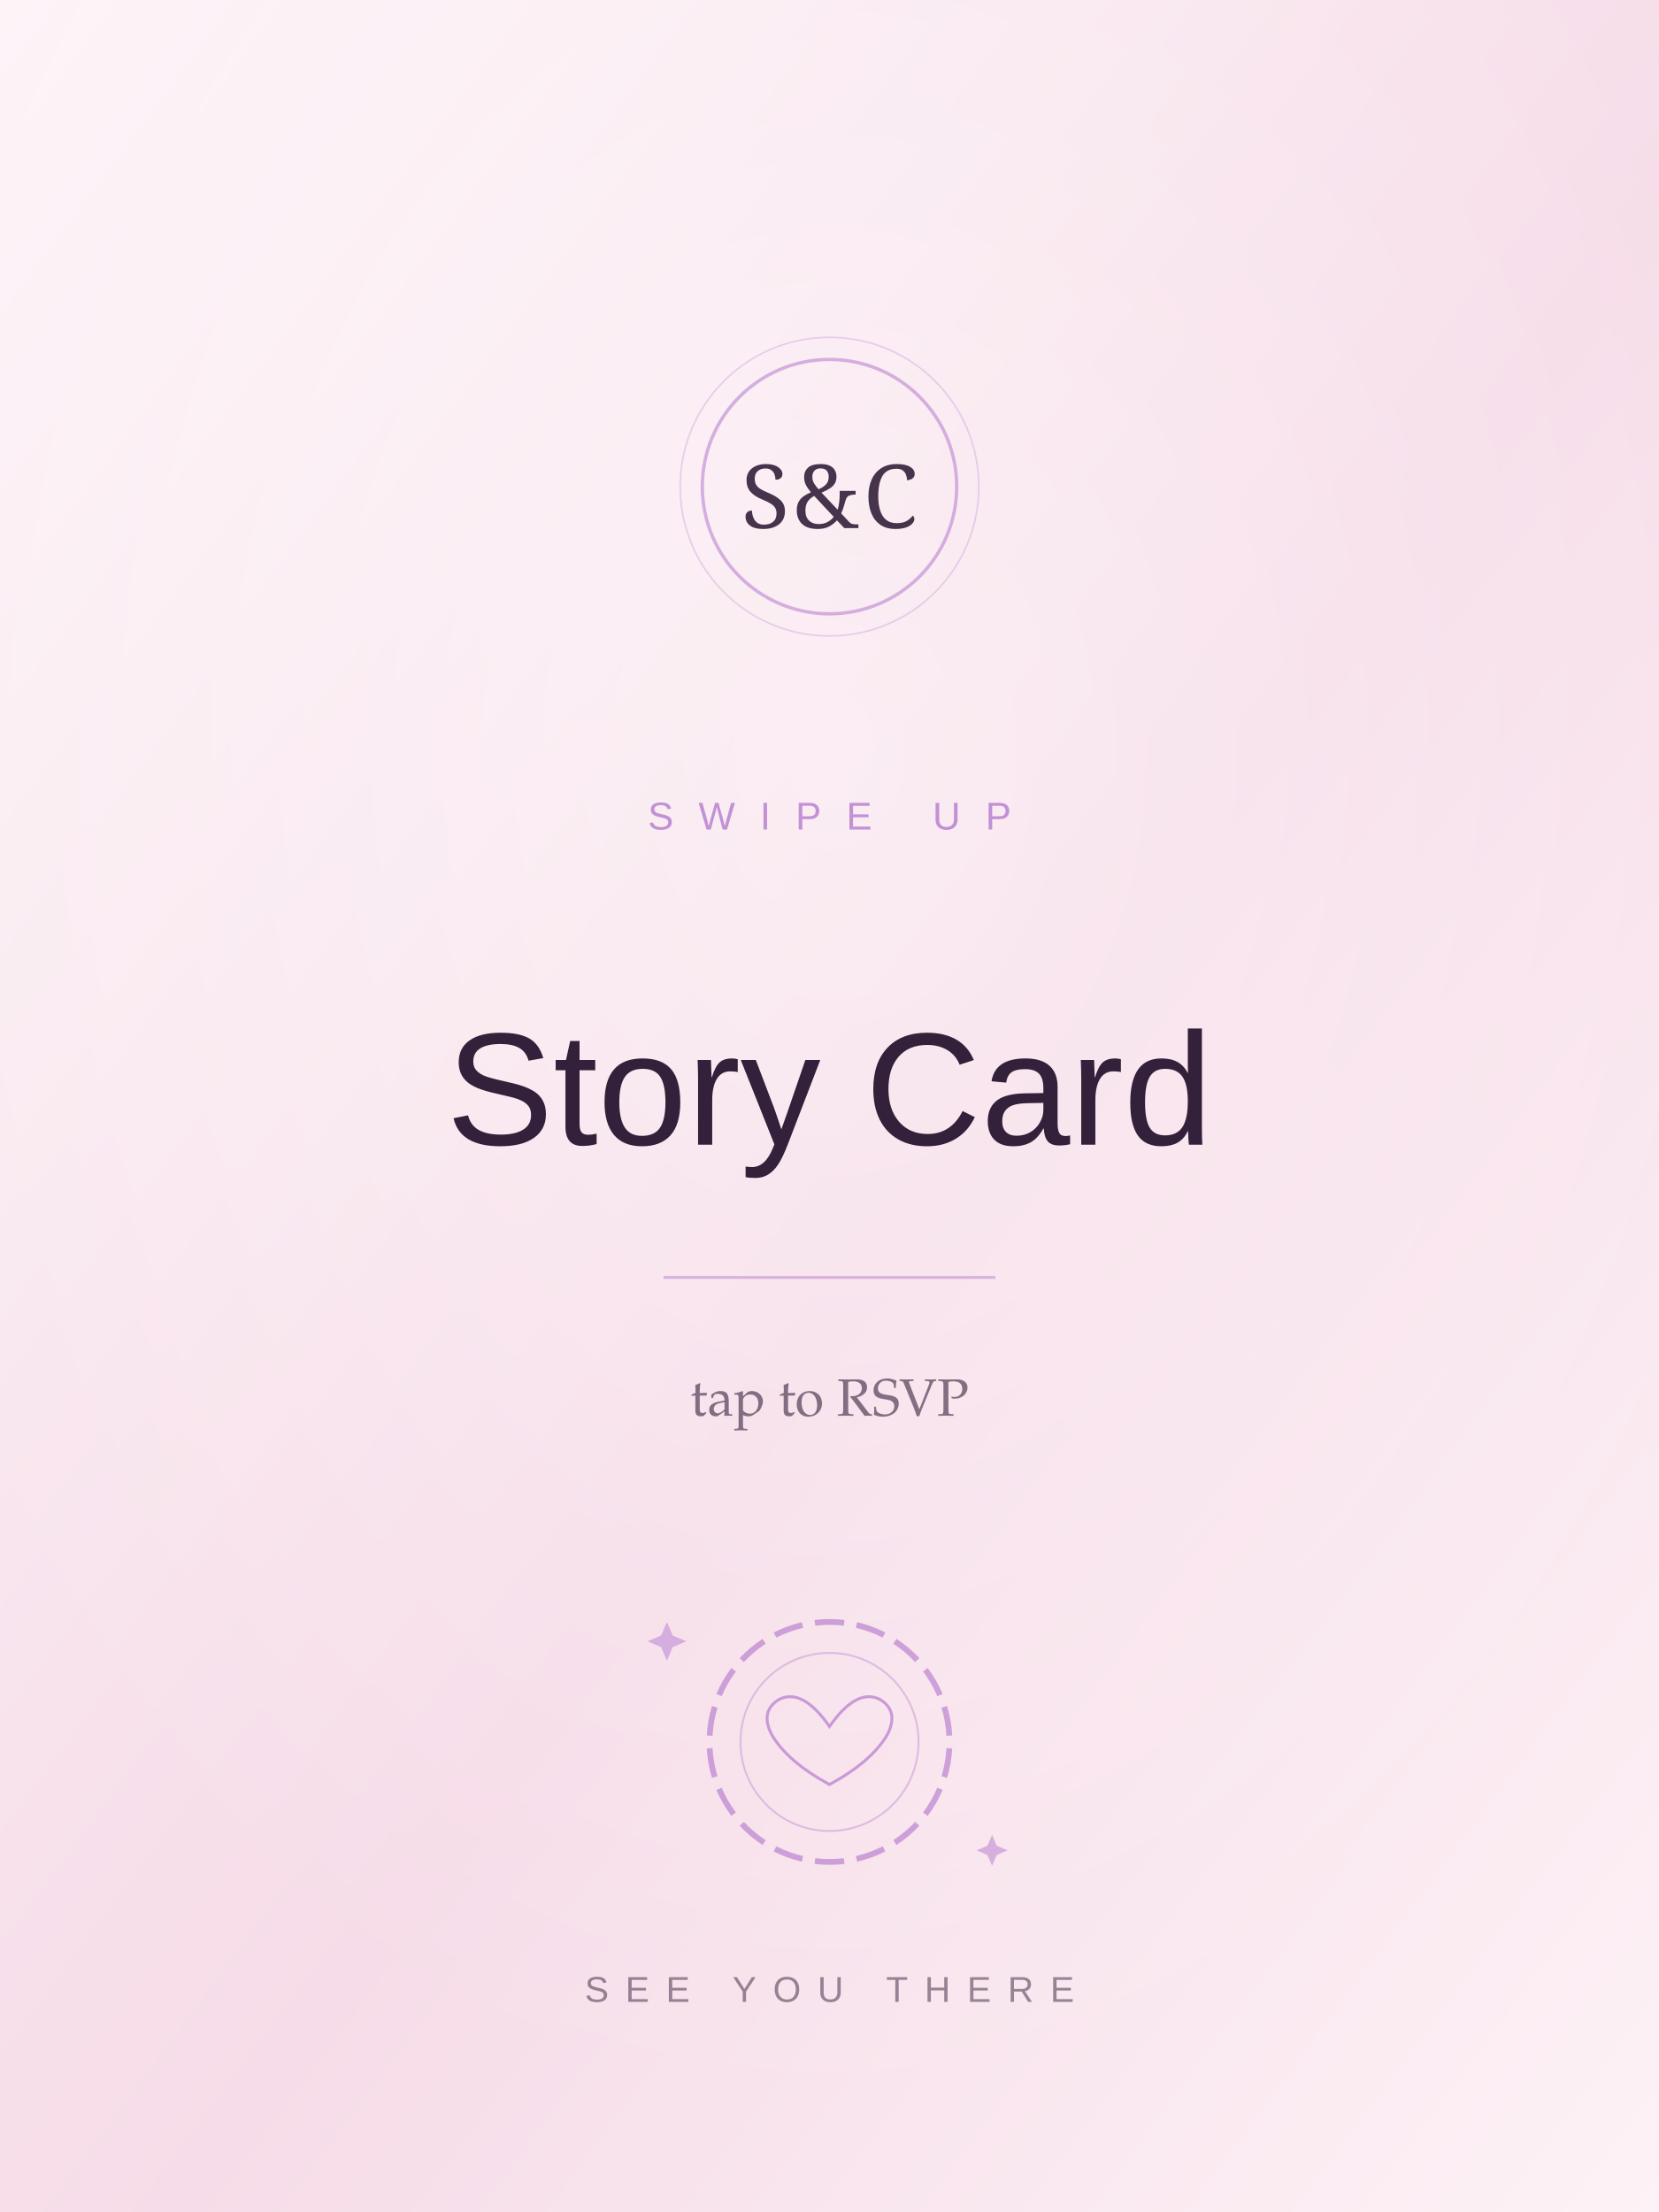
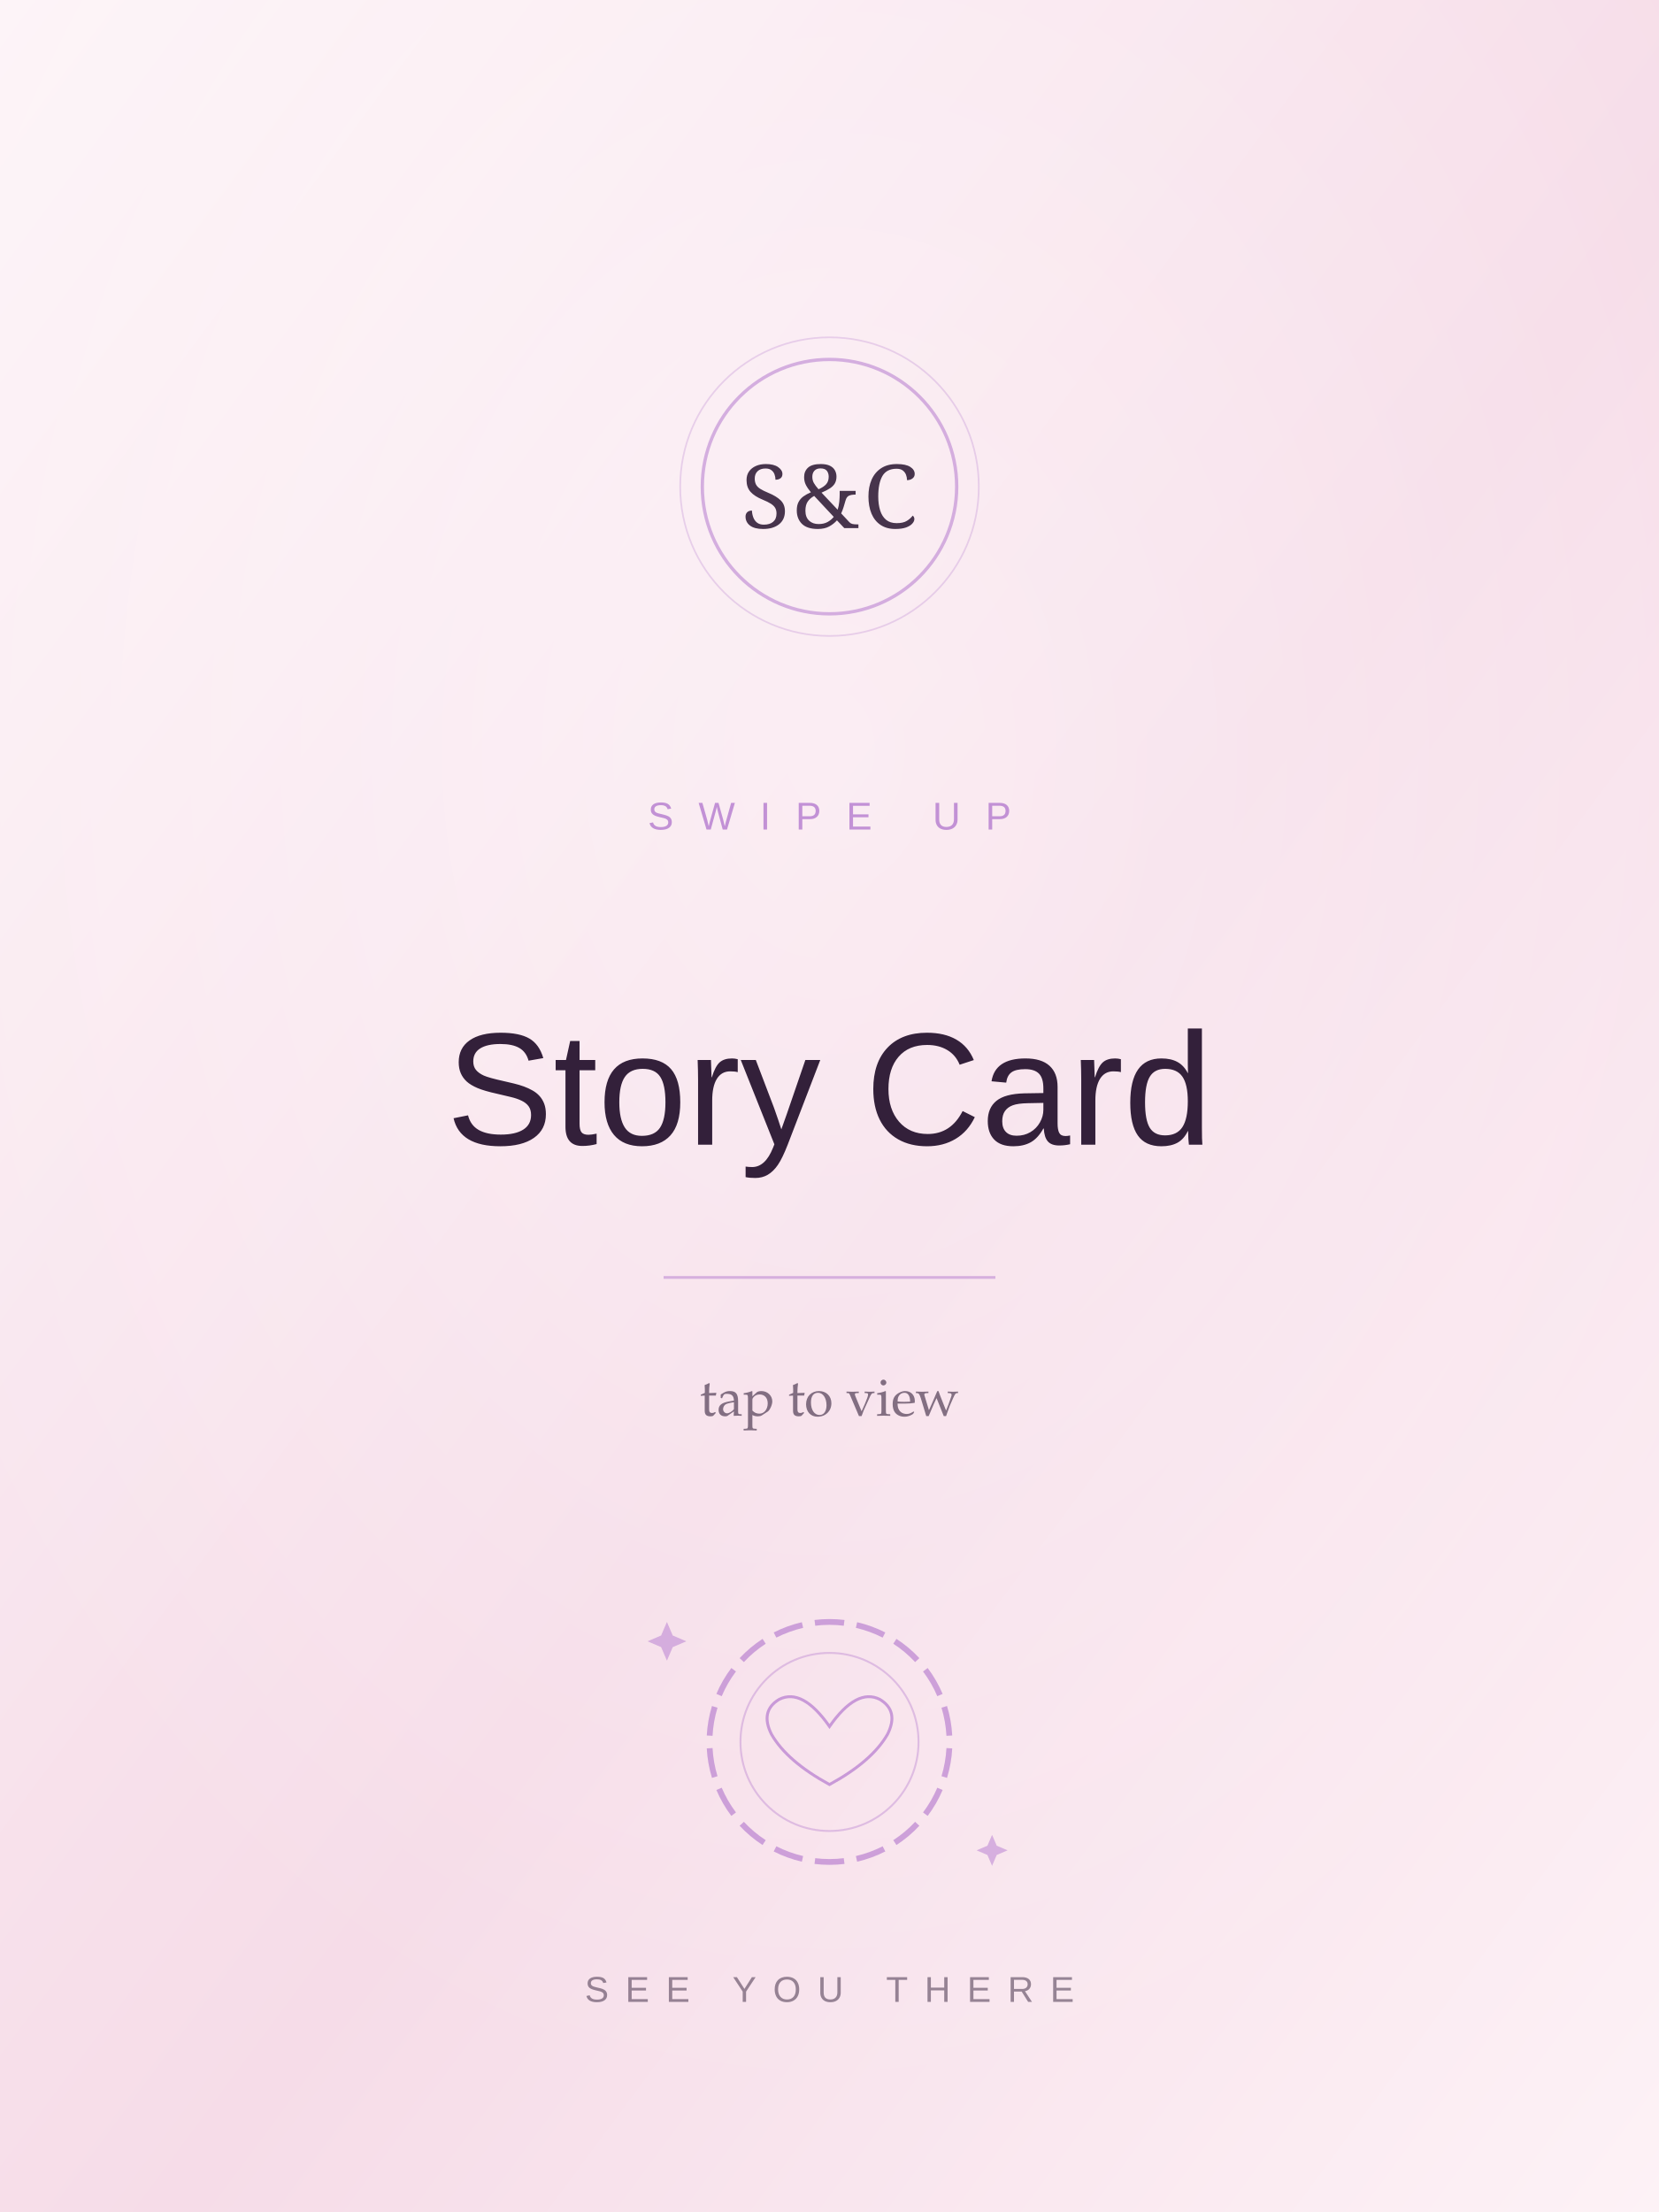
<svg xmlns="http://www.w3.org/2000/svg" xmlns:xlink="http://www.w3.org/1999/xlink" viewBox="0 0 600 800" width="600" height="800" role="img" aria-label="Story Card — wedding invitation template preview">
  <defs>
    <g id="mo">
      <path d="M 61.92 3.24 A 62 62 0 0 1 59.29 18.13" fill="none" stroke="#B47ACE" stroke-width="3" opacity="0.75" />
      <path d="M 57.07 24.23 A 62 62 0 0 1 49.52 37.31" fill="none" stroke="#B47ACE" stroke-width="3" opacity="0.75" />
      <path d="M 45.34 42.28 A 62 62 0 0 1 33.77 52" fill="none" stroke="#B47ACE" stroke-width="3" opacity="0.75" />
      <path d="M 28.15 55.24 A 62 62 0 0 1 13.95 60.41" fill="none" stroke="#B47ACE" stroke-width="3" opacity="0.75" />
      <path d="M 7.56 61.54 A 62 62 0 0 1 -7.56 61.54" fill="none" stroke="#B47ACE" stroke-width="3" opacity="0.75" />
      <path d="M -13.95 60.41 A 62 62 0 0 1 -28.15 55.24" fill="none" stroke="#B47ACE" stroke-width="3" opacity="0.75" />
      <path d="M -33.77 52 A 62 62 0 0 1 -45.34 42.28" fill="none" stroke="#B47ACE" stroke-width="3" opacity="0.75" />
      <path d="M -49.52 37.31 A 62 62 0 0 1 -57.07 24.23" fill="none" stroke="#B47ACE" stroke-width="3" opacity="0.75" />
      <path d="M -59.29 18.13 A 62 62 0 0 1 -61.92 3.24" fill="none" stroke="#B47ACE" stroke-width="3" opacity="0.75" />
      <path d="M -61.92 -3.24 A 62 62 0 0 1 -59.29 -18.13" fill="none" stroke="#B47ACE" stroke-width="3" opacity="0.75" />
      <path d="M -57.07 -24.23 A 62 62 0 0 1 -49.52 -37.31" fill="none" stroke="#B47ACE" stroke-width="3" opacity="0.75" />
      <path d="M -45.34 -42.28 A 62 62 0 0 1 -33.77 -52" fill="none" stroke="#B47ACE" stroke-width="3" opacity="0.75" />
      <path d="M -28.15 -55.24 A 62 62 0 0 1 -13.95 -60.41" fill="none" stroke="#B47ACE" stroke-width="3" opacity="0.75" />
      <path d="M -7.56 -61.54 A 62 62 0 0 1 7.56 -61.54" fill="none" stroke="#B47ACE" stroke-width="3" opacity="0.75" />
      <path d="M 13.95 -60.41 A 62 62 0 0 1 28.15 -55.24" fill="none" stroke="#B47ACE" stroke-width="3" opacity="0.75" />
      <path d="M 33.77 -52 A 62 62 0 0 1 45.34 -42.28" fill="none" stroke="#B47ACE" stroke-width="3" opacity="0.75" />
      <path d="M 49.52 -37.31 A 62 62 0 0 1 57.07 -24.23" fill="none" stroke="#B47ACE" stroke-width="3" opacity="0.75" />
      <path d="M 59.29 -18.13 A 62 62 0 0 1 61.92 -3.24" fill="none" stroke="#B47ACE" stroke-width="3" opacity="0.75" />
      <circle cx="0" cy="0" r="46" fill="none" stroke="#B47ACE" stroke-width="1" opacity="0.45" />
      <path d="M 0 22 q -22 -12 -30 -26 q -6 -12 4 -18 q 12 -6 26 14 q 14 -20 26 -14 q 10 6 4 18 q -8 14 -30 26 Z" fill="none" stroke="#B47ACE" stroke-width="1.5" opacity="0.83" />
      <path d="M -84 -62 l 3 7 l 7 3 l -7 3 l -3 7 l -3 -7 l -7 -3 l 7 -3 Z" fill="#B47ACE" opacity="0.6" />
      <path d="M 84 48 l 2.4 5.6 l 5.6 2.4 l -5.6 2.4 l -2.4 5.6 l -2.4 -5.6 l -5.6 -2.4 l 5.6 -2.4 Z" fill="#B47ACE" opacity="0.6" />
    </g>
  </defs>
  <defs>
    <linearGradient id="bg-story-card" x1="0" y1="0" x2="1" y2="1">
      <stop offset="0%" stop-color="#FDF2F6" />
      <stop offset="55%" stop-color="#F6DCE8" />
      <stop offset="100%" stop-color="#FDF2F6" />
    </linearGradient>
    <radialGradient id="gl-story-card" cx="50%" cy="34%" r="62%">
      <stop offset="0%" stop-color="#FFFFFF" stop-opacity="0.4" />
      <stop offset="100%" stop-color="#FFFFFF" stop-opacity="0" />
    </radialGradient>
    <linearGradient id="sh-story-card" x1="0" y1="0" x2="1" y2="1">
      <stop offset="0%" stop-color="#FFFFFF" stop-opacity="0.18" />
      <stop offset="45%" stop-color="#FFFFFF" stop-opacity="0" />
    </linearGradient>
  </defs>
  <rect x="0" y="0" width="600" height="800" fill="url(#bg-story-card)" />
  <rect x="0" y="0" width="600" height="800" fill="url(#gl-story-card)" />
  <rect x="0" y="0" width="600" height="800" fill="url(#sh-story-card)" />
  <circle cx="300" cy="176" r="46" fill="none" stroke="#B47ACE" stroke-width="1.2" opacity="0.55" />
  <circle cx="300" cy="176" r="54" fill="none" stroke="#B47ACE" stroke-width="0.6" opacity="0.28" />
  <text x="300" y="191" text-anchor="middle" font-family="Copperplate, 'Copperplate Gothic Light', 'Trajan Pro', Georgia, serif" font-size="32" letter-spacing="1.5" fill="#33203A" opacity="0.9">S&amp;C</text>
  <text x="300" y="300" text-anchor="middle" font-family="Futura, 'Century Gothic', 'Segoe UI', Arial, sans-serif" font-size="14" letter-spacing="9" fill="#B47ACE" opacity="0.8">SWIPE UP</text>
  <text x="300" y="414" text-anchor="middle" font-family="Futura, 'Century Gothic', 'Segoe UI', Arial, sans-serif" font-size="58" fill="#33203A">Story Card</text>
  <line x1="240" y1="462" x2="360" y2="462" stroke="#B47ACE" stroke-width="1" opacity="0.5" />
-   <text x="300" y="512" text-anchor="middle" font-family="Garamond, 'EB Garamond', 'Palatino Linotype', Georgia, serif" font-size="19" fill="#33203A" opacity="0.6">tap to RSVP</text>
+   <text x="300" y="512" text-anchor="middle" font-family="Garamond, 'EB Garamond', 'Palatino Linotype', Georgia, serif" font-size="19" fill="#33203A" opacity="0.6">tap to view</text>
  <g opacity="0.85">
    <use href="#mo" xlink:href="#mo" transform="translate(300 630) scale(0.7)" />
  </g>
  <text x="300" y="724" text-anchor="middle" font-family="Futura, 'Century Gothic', 'Segoe UI', Arial, sans-serif" font-size="13" letter-spacing="6" fill="#33203A" opacity="0.5">SEE YOU THERE</text>
</svg>
